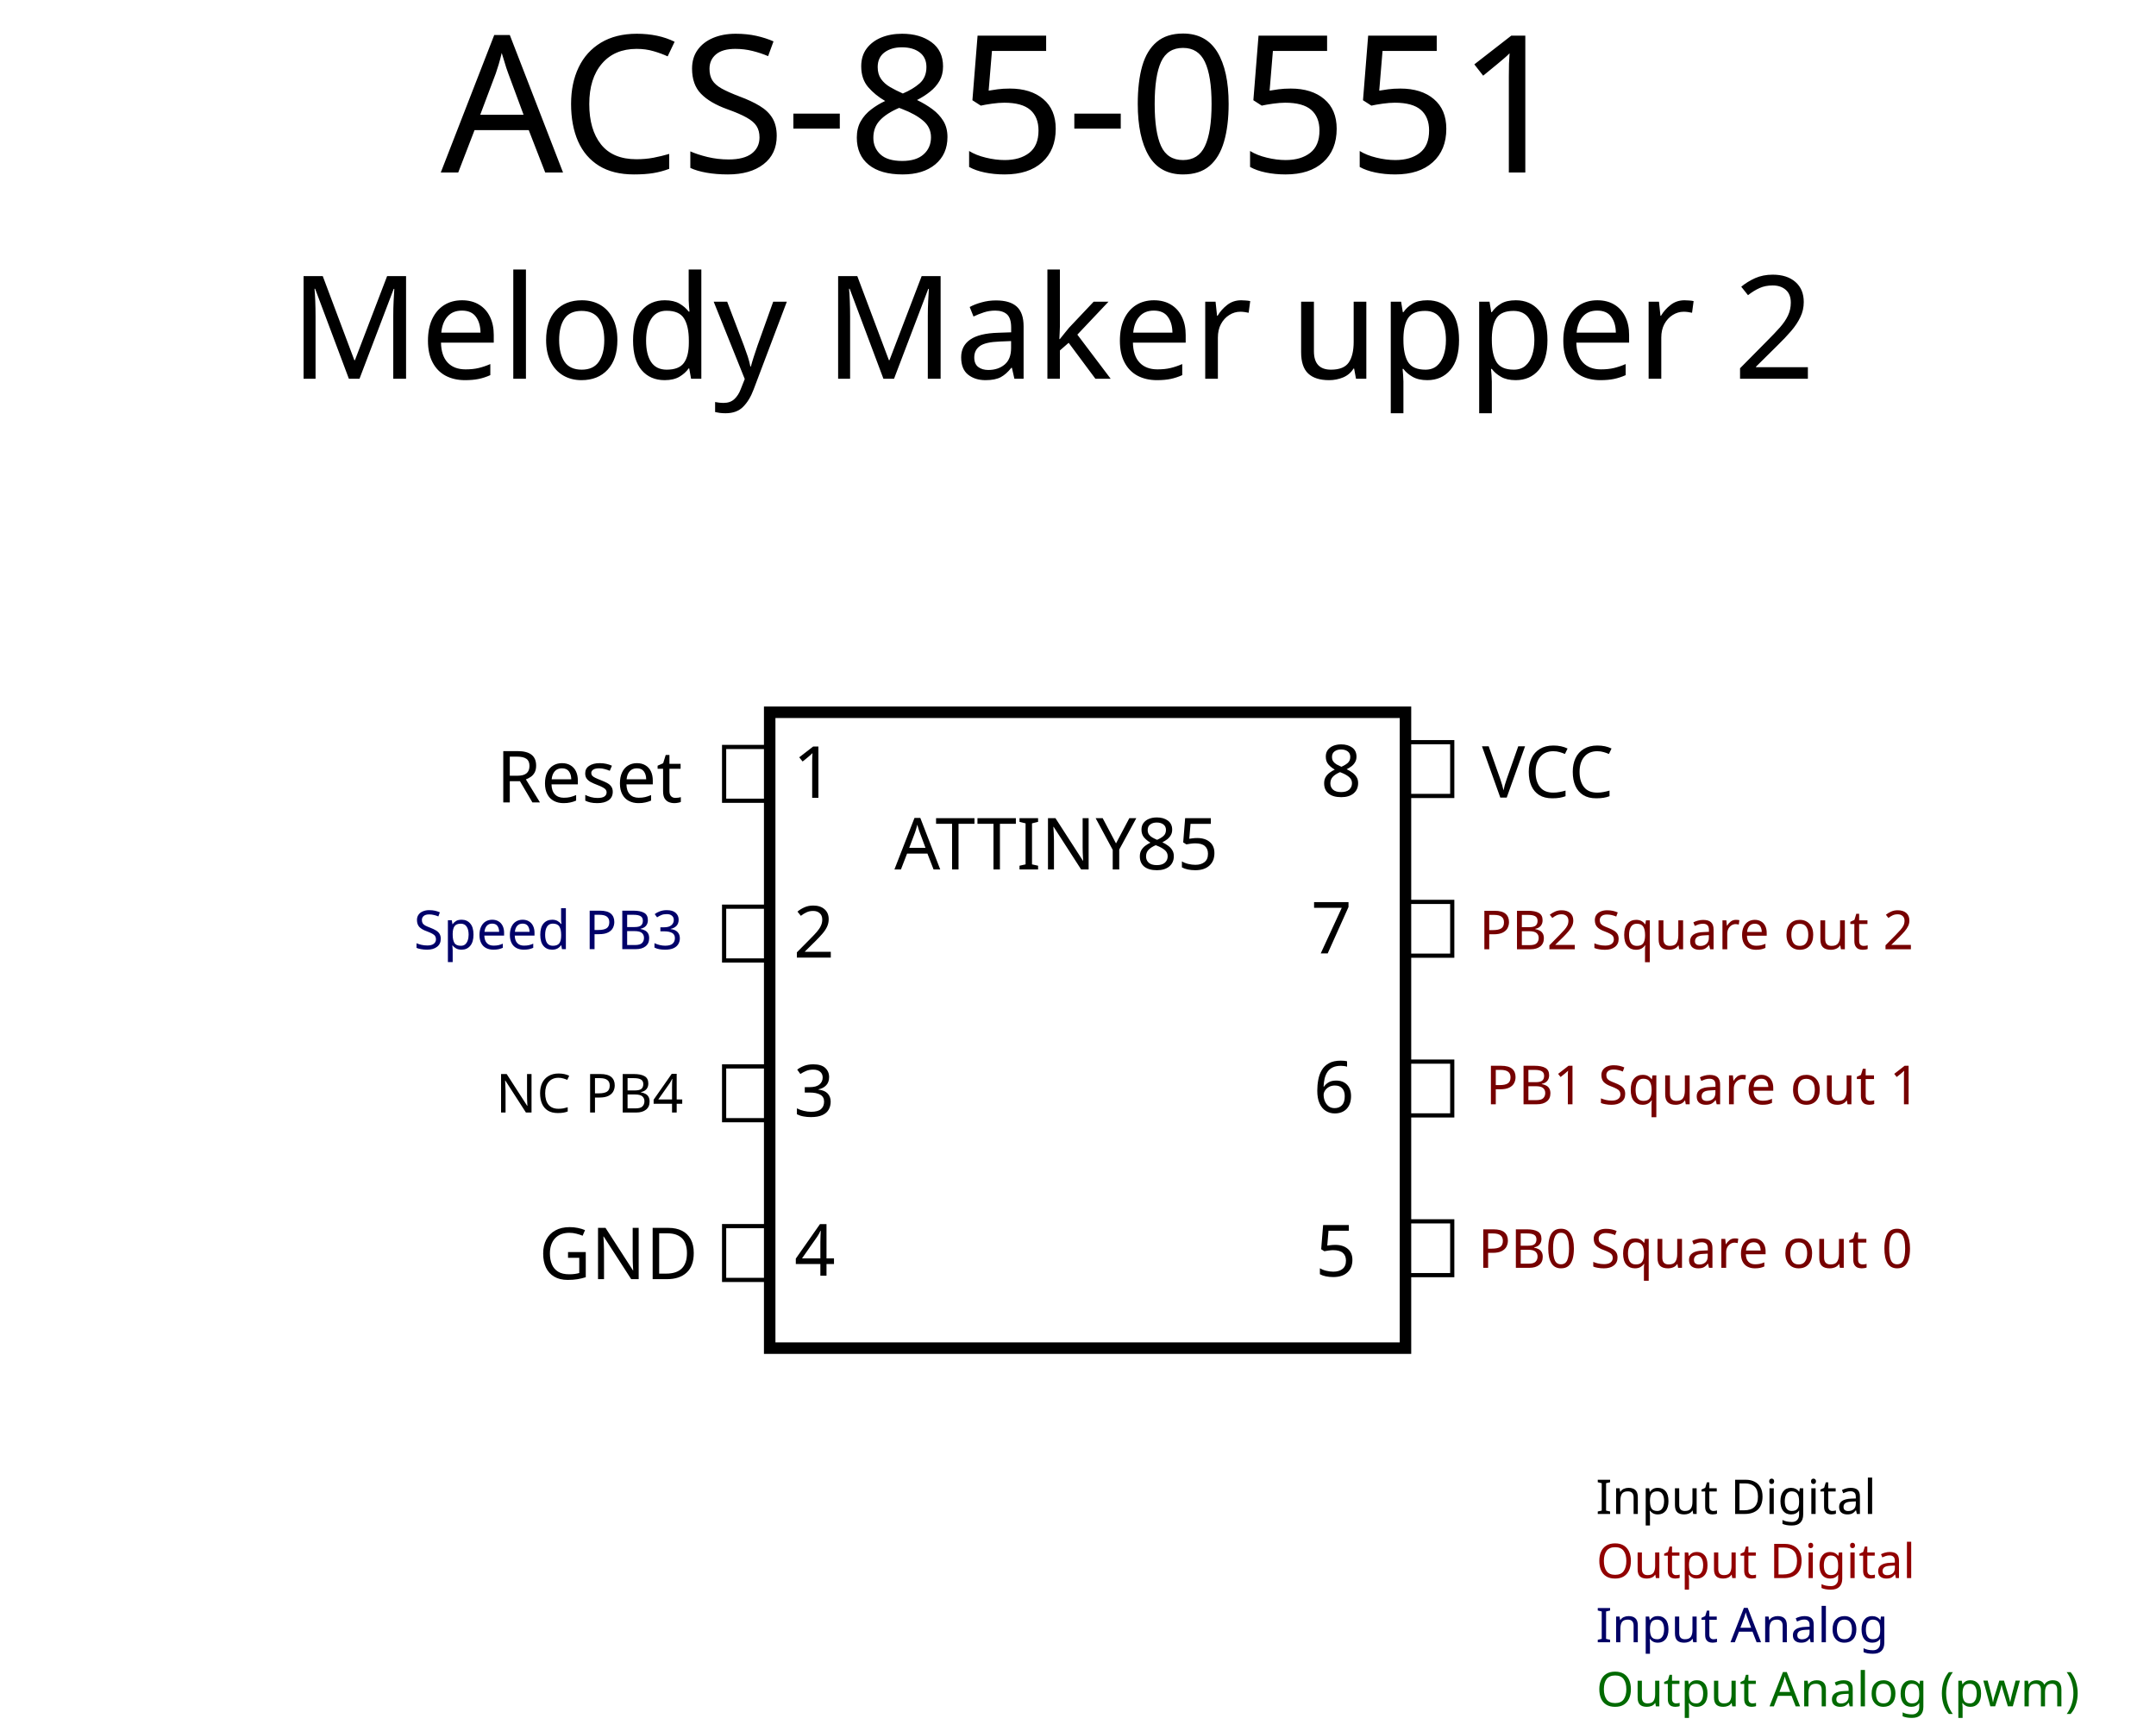
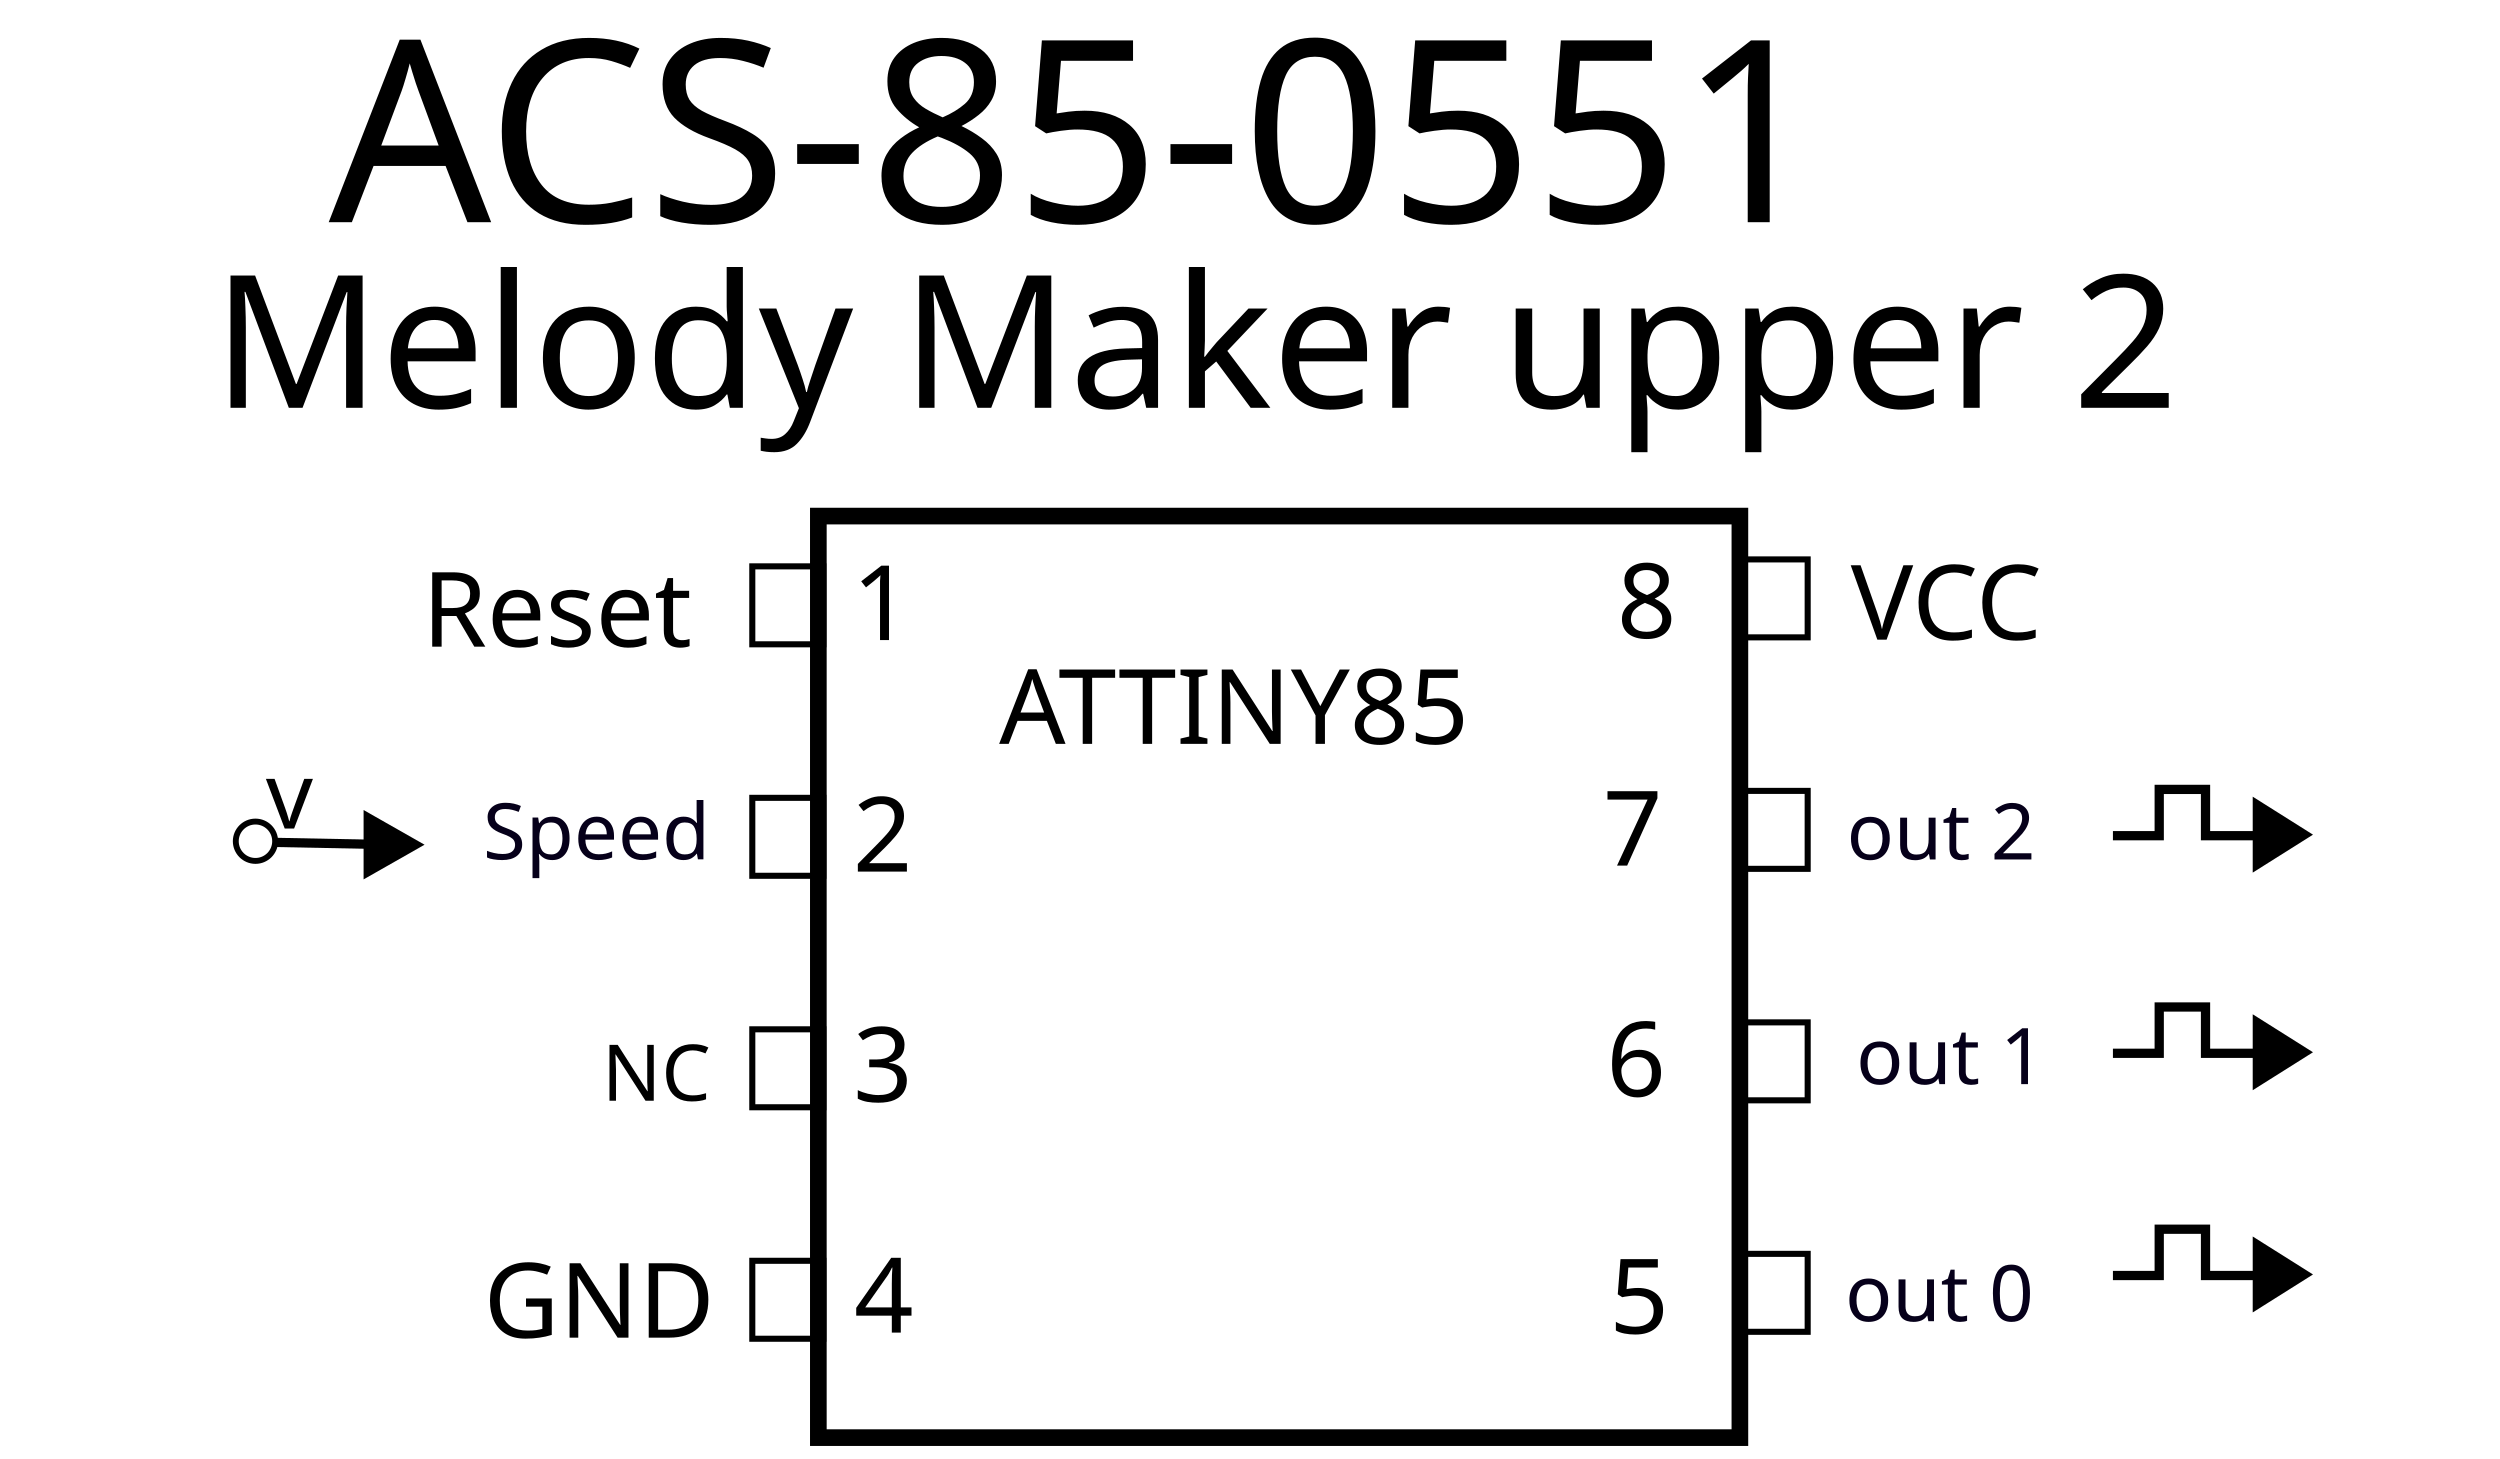
- <svg xmlns="http://www.w3.org/2000/svg" width="5in" height="4in" viewBox="0 0 450 360" id="svg2" version="1.1">
+ <svg xmlns="http://www.w3.org/2000/svg" width="3in" height="1.75in" viewBox="0 0 270 157.5" id="svg2" version="1.1">
  <defs id="defs4" />
-   <g id="layer1" transform="translate(0,-692.3622)">
-     <rect style="fill:none;fill-rule:evenodd;stroke:#000000;stroke-width:2.398;stroke-linecap:butt;stroke-linejoin:miter;stroke-miterlimit:4;stroke-dasharray:none;stroke-opacity:1" id="rect3344" width="132.702" height="132.702" x="160.649" y="841.011" />
-     <text xml:space="preserve" style="font-style:normal;font-weight:normal;font-size:40px;line-height:125%;font-family:sans-serif;letter-spacing:0px;word-spacing:0px;fill:#000000;fill-opacity:1;stroke:none;stroke-width:1px;stroke-linecap:butt;stroke-linejoin:miter;stroke-opacity:1" x="165.49" y="858.862" id="text4146">
-       <tspan id="tspan4148" x="165.49" y="858.862" style="font-size:15px">1</tspan>
+   <g id="layer1" transform="translate(0,-894.8622)">
+     <rect style="fill:none;fill-rule:evenodd;stroke:#000000;stroke-width:1.798;stroke-linecap:butt;stroke-linejoin:miter;stroke-miterlimit:4;stroke-dasharray:none;stroke-opacity:1" id="rect3344" width="99.527" height="99.527" x="88.381" y="950.599" />
+     <text xml:space="preserve" style="font-style:normal;font-weight:normal;font-size:30px;line-height:125%;font-family:sans-serif;letter-spacing:0px;word-spacing:0px;fill:#000000;fill-opacity:1;stroke:none;stroke-width:1px;stroke-linecap:butt;stroke-linejoin:miter;stroke-opacity:1" x="92.012" y="963.987" id="text4146">
+       <tspan id="tspan4148" x="92.012" y="963.987" style="font-size:11.25px">1</tspan>
    </text>
-     <text xml:space="preserve" style="font-style:normal;font-weight:normal;font-size:40px;line-height:125%;font-family:sans-serif;letter-spacing:0px;word-spacing:0px;fill:#000000;fill-opacity:1;stroke:none;stroke-width:1px;stroke-linecap:butt;stroke-linejoin:miter;stroke-opacity:1" x="165.607" y="892.206" id="text4146-0">
-       <tspan id="tspan4148-1" x="165.607" y="892.206" style="font-size:15px">2</tspan>
+     <text xml:space="preserve" style="font-style:normal;font-weight:normal;font-size:30px;line-height:125%;font-family:sans-serif;letter-spacing:0px;word-spacing:0px;fill:#000000;fill-opacity:1;stroke:none;stroke-width:1px;stroke-linecap:butt;stroke-linejoin:miter;stroke-opacity:1" x="92.1" y="988.995" id="text4146-0">
+       <tspan id="tspan4148-1" x="92.1" y="988.995" style="font-size:11.25px">2</tspan>
    </text>
-     <text xml:space="preserve" style="font-style:normal;font-weight:normal;font-size:40px;line-height:125%;font-family:sans-serif;letter-spacing:0px;word-spacing:0px;fill:#000000;fill-opacity:1;stroke:none;stroke-width:1px;stroke-linecap:butt;stroke-linejoin:miter;stroke-opacity:1" x="165.662" y="925.34" id="text4146-7">
-       <tspan id="tspan4148-4" x="165.662" y="925.34" style="font-size:15px">3</tspan>
+     <text xml:space="preserve" style="font-style:normal;font-weight:normal;font-size:30px;line-height:125%;font-family:sans-serif;letter-spacing:0px;word-spacing:0px;fill:#000000;fill-opacity:1;stroke:none;stroke-width:1px;stroke-linecap:butt;stroke-linejoin:miter;stroke-opacity:1" x="92.141" y="1013.846" id="text4146-7">
+       <tspan id="tspan4148-4" x="92.141" y="1013.846" style="font-size:11.25px">3</tspan>
    </text>
-     <text xml:space="preserve" style="font-style:normal;font-weight:normal;font-size:40px;line-height:125%;font-family:sans-serif;letter-spacing:0px;word-spacing:0px;fill:#000000;fill-opacity:1;stroke:none;stroke-width:1px;stroke-linecap:butt;stroke-linejoin:miter;stroke-opacity:1" x="165.79" y="958.589" id="text4146-9">
-       <tspan id="tspan4148-8" x="165.79" y="958.589" style="font-size:15px">4</tspan>
+     <text xml:space="preserve" style="font-style:normal;font-weight:normal;font-size:30px;line-height:125%;font-family:sans-serif;letter-spacing:0px;word-spacing:0px;fill:#000000;fill-opacity:1;stroke:none;stroke-width:1px;stroke-linecap:butt;stroke-linejoin:miter;stroke-opacity:1" x="92.237" y="1038.782" id="text4146-9">
+       <tspan id="tspan4148-8" x="92.237" y="1038.782" style="font-size:11.25px">4</tspan>
    </text>
-     <text xml:space="preserve" style="font-style:normal;font-weight:normal;font-size:40px;line-height:125%;font-family:sans-serif;letter-spacing:0px;word-spacing:0px;fill:#000000;fill-opacity:1;stroke:none;stroke-width:1px;stroke-linecap:butt;stroke-linejoin:miter;stroke-opacity:1" x="274.556" y="958.723" id="text4146-1">
-       <tspan id="tspan4148-2" x="274.556" y="958.723" style="font-size:15px">5</tspan>
+     <text xml:space="preserve" style="font-style:normal;font-weight:normal;font-size:30px;line-height:125%;font-family:sans-serif;letter-spacing:0px;word-spacing:0px;fill:#000000;fill-opacity:1;stroke:none;stroke-width:1px;stroke-linecap:butt;stroke-linejoin:miter;stroke-opacity:1" x="173.811" y="1038.883" id="text4146-1">
+       <tspan id="tspan4148-2" x="173.811" y="1038.883" style="font-size:11.25px">5</tspan>
    </text>
-     <text xml:space="preserve" style="font-style:normal;font-weight:normal;font-size:40px;line-height:125%;font-family:sans-serif;letter-spacing:0px;word-spacing:0px;fill:#000000;fill-opacity:1;stroke:none;stroke-width:1px;stroke-linecap:butt;stroke-linejoin:miter;stroke-opacity:1" x="274.114" y="924.574" id="text4146-2">
-       <tspan id="tspan4148-7" x="274.114" y="924.574" style="font-size:15px">6</tspan>
+     <text xml:space="preserve" style="font-style:normal;font-weight:normal;font-size:30px;line-height:125%;font-family:sans-serif;letter-spacing:0px;word-spacing:0px;fill:#000000;fill-opacity:1;stroke:none;stroke-width:1px;stroke-linecap:butt;stroke-linejoin:miter;stroke-opacity:1" x="173.48" y="1013.271" id="text4146-2">
+       <tspan id="tspan4148-7" x="173.48" y="1013.271" style="font-size:11.25px">6</tspan>
    </text>
-     <text xml:space="preserve" style="font-style:normal;font-weight:normal;font-size:40px;line-height:125%;font-family:sans-serif;letter-spacing:0px;word-spacing:0px;fill:#000000;fill-opacity:1;stroke:none;stroke-width:1px;stroke-linecap:butt;stroke-linejoin:miter;stroke-opacity:1" x="273.618" y="891.333" id="text4146-8">
-       <tspan id="tspan4148-3" x="273.618" y="891.333" style="font-size:15px">7</tspan>
+     <text xml:space="preserve" style="font-style:normal;font-weight:normal;font-size:30px;line-height:125%;font-family:sans-serif;letter-spacing:0px;word-spacing:0px;fill:#000000;fill-opacity:1;stroke:none;stroke-width:1px;stroke-linecap:butt;stroke-linejoin:miter;stroke-opacity:1" x="173.108" y="988.341" id="text4146-8">
+       <tspan id="tspan4148-3" x="173.108" y="988.341" style="font-size:11.25px">7</tspan>
    </text>
-     <text xml:space="preserve" style="font-style:normal;font-weight:normal;font-size:40px;line-height:125%;font-family:sans-serif;letter-spacing:0px;word-spacing:0px;fill:#000000;fill-opacity:1;stroke:none;stroke-width:1px;stroke-linecap:butt;stroke-linejoin:miter;stroke-opacity:1" x="275.64" y="858.569" id="text4146-8-5">
-       <tspan id="tspan4148-3-6" x="275.64" y="858.569" style="font-size:15px">8</tspan>
+     <text xml:space="preserve" style="font-style:normal;font-weight:normal;font-size:30px;line-height:125%;font-family:sans-serif;letter-spacing:0px;word-spacing:0px;fill:#000000;fill-opacity:1;stroke:none;stroke-width:1px;stroke-linecap:butt;stroke-linejoin:miter;stroke-opacity:1" x="174.625" y="963.767" id="text4146-8-5">
+       <tspan id="tspan4148-3-6" x="174.625" y="963.767" style="font-size:11.25px">8</tspan>
    </text>
-     <text xml:space="preserve" style="font-style:normal;font-weight:normal;font-size:40px;line-height:125%;font-family:sans-serif;letter-spacing:0px;word-spacing:0px;fill:#000000;fill-opacity:1;stroke:none;stroke-width:1px;stroke-linecap:butt;stroke-linejoin:miter;stroke-opacity:1" x="92" y="728.362" id="text4262">
-       <tspan id="tspan4264" x="92" y="728.362">ACS-85-0551</tspan>
+     <text xml:space="preserve" style="font-style:normal;font-weight:normal;font-size:40px;line-height:125%;font-family:sans-serif;letter-spacing:0px;word-spacing:0px;fill:#000000;fill-opacity:1;stroke:none;stroke-width:1px;stroke-linecap:butt;stroke-linejoin:miter;stroke-opacity:1" x="35.5" y="918.862" id="text4262">
+       <tspan id="tspan4264" x="35.5" y="918.862" style="font-size:27.5px">ACS-85-0551</tspan>
    </text>
-     <rect style="fill:none;fill-opacity:1;stroke:#000000;stroke-width:0.875;stroke-miterlimit:4;stroke-dasharray:none;stroke-opacity:1" id="rect4266" width="10.225" height="11.225" x="151.137" y="848.25" />
-     <rect style="fill:none;fill-opacity:1;stroke:#000000;stroke-width:0.875;stroke-miterlimit:4;stroke-dasharray:none;stroke-opacity:1" id="rect4266-7-9-4" width="10.225" height="11.225" x="151.137" y="948.25" />
-     <rect style="fill:none;fill-opacity:1;stroke:#000000;stroke-width:0.875;stroke-miterlimit:4;stroke-dasharray:none;stroke-opacity:1" id="rect4266-7-9-45" width="10.225" height="11.225" x="151.137" y="914.916" />
-     <rect style="fill:none;fill-opacity:1;stroke:#000000;stroke-width:0.875;stroke-miterlimit:4;stroke-dasharray:none;stroke-opacity:1" id="rect4266-7-9-5" width="10.225" height="11.225" x="151.137" y="881.583" />
-     <rect style="fill:none;fill-opacity:1;stroke:#000000;stroke-width:0.875;stroke-miterlimit:4;stroke-dasharray:none;stroke-opacity:1" id="rect4266-5" width="10.225" height="11.225" x="292.887" y="847.25" />
-     <rect style="fill:none;fill-opacity:1;stroke:#000000;stroke-width:0.875;stroke-miterlimit:4;stroke-dasharray:none;stroke-opacity:1" id="rect4266-7-9-4-4" width="10.225" height="11.225" x="292.887" y="947.25" />
-     <rect style="fill:none;fill-opacity:1;stroke:#000000;stroke-width:0.875;stroke-miterlimit:4;stroke-dasharray:none;stroke-opacity:1" id="rect4266-7-9-45-1" width="10.225" height="11.225" x="292.887" y="913.916" />
-     <rect style="fill:none;fill-opacity:1;stroke:#000000;stroke-width:0.875;stroke-miterlimit:4;stroke-dasharray:none;stroke-opacity:1" id="rect4266-7-9-5-8" width="10.225" height="11.225" x="292.887" y="880.583" />
-     <text xml:space="preserve" style="font-style:normal;font-weight:normal;font-size:40px;line-height:125%;font-family:sans-serif;letter-spacing:0px;word-spacing:0px;fill:#000000;fill-opacity:1;stroke:none;stroke-width:1px;stroke-linecap:butt;stroke-linejoin:miter;stroke-opacity:1" x="186.684" y="873.815" id="text4146-7-22">
-       <tspan id="tspan4148-4-3" x="186.684" y="873.815" style="font-size:15px">ATTINY85</tspan>
+     <rect style="fill:none;fill-opacity:1;stroke:#000000;stroke-width:0.656;stroke-miterlimit:4;stroke-dasharray:none;stroke-opacity:1" id="rect4266" width="7.669" height="8.419" x="81.248" y="956.028" />
+     <rect style="fill:none;fill-opacity:1;stroke:#000000;stroke-width:0.656;stroke-miterlimit:4;stroke-dasharray:none;stroke-opacity:1" id="rect4266-7-9-4" width="7.669" height="8.419" x="81.248" y="1031.028" />
+     <rect style="fill:none;fill-opacity:1;stroke:#000000;stroke-width:0.656;stroke-miterlimit:4;stroke-dasharray:none;stroke-opacity:1" id="rect4266-7-9-45" width="7.669" height="8.419" x="81.248" y="1006.028" />
+     <rect style="fill:none;fill-opacity:1;stroke:#000000;stroke-width:0.656;stroke-miterlimit:4;stroke-dasharray:none;stroke-opacity:1" id="rect4266-7-9-5" width="7.669" height="8.419" x="81.248" y="981.028" />
+     <rect style="fill:none;fill-opacity:1;stroke:#000000;stroke-width:0.656;stroke-miterlimit:4;stroke-dasharray:none;stroke-opacity:1" id="rect4266-5" width="7.669" height="8.419" x="187.56" y="955.278" />
+     <rect style="fill:none;fill-opacity:1;stroke:#000000;stroke-width:0.656;stroke-miterlimit:4;stroke-dasharray:none;stroke-opacity:1" id="rect4266-7-9-4-4" width="7.669" height="8.419" x="187.56" y="1030.278" />
+     <rect style="fill:none;fill-opacity:1;stroke:#000000;stroke-width:0.656;stroke-miterlimit:4;stroke-dasharray:none;stroke-opacity:1" id="rect4266-7-9-45-1" width="7.669" height="8.419" x="187.56" y="1005.278" />
+     <rect style="fill:none;fill-opacity:1;stroke:#000000;stroke-width:0.656;stroke-miterlimit:4;stroke-dasharray:none;stroke-opacity:1" id="rect4266-7-9-5-8" width="7.669" height="8.419" x="187.56" y="980.278" />
+     <text xml:space="preserve" style="font-style:normal;font-weight:normal;font-size:30px;line-height:125%;font-family:sans-serif;letter-spacing:0px;word-spacing:0px;fill:#000000;fill-opacity:1;stroke:none;stroke-width:1px;stroke-linecap:butt;stroke-linejoin:miter;stroke-opacity:1" x="107.908" y="975.202" id="text4146-7-22">
+       <tspan id="tspan4148-4-3" x="107.908" y="975.202" style="font-size:11.25px">ATTINY85</tspan>
    </text>
-     <text xml:space="preserve" style="font-style:normal;font-weight:normal;font-size:40px;line-height:125%;font-family:sans-serif;letter-spacing:0px;word-spacing:0px;fill:#000000;fill-opacity:1;stroke:none;stroke-width:1px;stroke-linecap:butt;stroke-linejoin:miter;stroke-opacity:1" x="112.45" y="959.315" id="text4146-7-22-4">
-       <tspan id="tspan4148-4-3-8" x="112.45" y="959.315" style="font-size:15px">GND</tspan>
+     <text xml:space="preserve" style="font-style:normal;font-weight:normal;font-size:30px;line-height:125%;font-family:sans-serif;letter-spacing:0px;word-spacing:0px;fill:#000000;fill-opacity:1;stroke:none;stroke-width:1px;stroke-linecap:butt;stroke-linejoin:miter;stroke-opacity:1" x="52.232" y="1039.327" id="text4146-7-22-4">
+       <tspan id="tspan4148-4-3-8" x="52.232" y="1039.327" style="font-size:11.25px">GND</tspan>
    </text>
-     <text xml:space="preserve" style="font-style:normal;font-weight:normal;font-size:40px;line-height:125%;font-family:sans-serif;letter-spacing:0px;word-spacing:0px;fill:#000000;fill-opacity:1;stroke:none;stroke-width:1px;stroke-linecap:butt;stroke-linejoin:miter;stroke-opacity:1" x="309.314" y="858.808" id="text4146-7-22-4-9">
-       <tspan id="tspan4148-4-3-8-0" x="309.314" y="858.808" style="font-size:15px">VCC</tspan>
+     <text xml:space="preserve" style="font-style:normal;font-weight:normal;font-size:30px;line-height:125%;font-family:sans-serif;letter-spacing:0px;word-spacing:0px;fill:#000000;fill-opacity:1;stroke:none;stroke-width:1px;stroke-linecap:butt;stroke-linejoin:miter;stroke-opacity:1" x="199.88" y="963.946" id="text4146-7-22-4-9">
+       <tspan id="tspan4148-4-3-8-0" x="199.88" y="963.946" style="font-size:11.25px">VCC</tspan>
    </text>
-     <text xml:space="preserve" style="font-style:normal;font-weight:normal;font-size:40px;line-height:125%;font-family:sans-serif;letter-spacing:0px;word-spacing:0px;fill:#000000;fill-opacity:1;stroke:none;stroke-width:1px;stroke-linecap:butt;stroke-linejoin:miter;stroke-opacity:1" x="103.59" y="859.815" id="text4146-7-22-4-9-0">
-       <tspan id="tspan4148-4-3-8-0-8" x="103.59" y="859.815" style="font-size:15px">Reset</tspan>
+     <text xml:space="preserve" style="font-style:normal;font-weight:normal;font-size:30px;line-height:125%;font-family:sans-serif;letter-spacing:0px;word-spacing:0px;fill:#000000;fill-opacity:1;stroke:none;stroke-width:1px;stroke-linecap:butt;stroke-linejoin:miter;stroke-opacity:1" x="45.587" y="964.702" id="text4146-7-22-4-9-0">
+       <tspan id="tspan4148-4-3-8-0-8" x="45.587" y="964.702" style="font-size:11.25px">Reset</tspan>
    </text>
-     <text xml:space="preserve" style="font-style:normal;font-weight:normal;font-size:40px;line-height:125%;font-family:sans-serif;letter-spacing:0px;word-spacing:0px;fill:#760000;fill-opacity:1;stroke:none;stroke-width:1px;stroke-linecap:butt;stroke-linejoin:miter;stroke-opacity:1;" x="310.09" y="922.815" id="text4146-7-22-4-9-2">
-       <tspan id="tspan4148-4-3-8-0-2" x="310.09" y="922.815" style="font-size:11.25px;fill:#760000;fill-opacity:1;">PB1 Square out 1</tspan>
+     <text xml:space="preserve" style="font-style:normal;font-weight:normal;font-size:30px;line-height:125%;font-family:sans-serif;letter-spacing:0px;word-spacing:0px;fill:#06001a;fill-opacity:1;stroke:none;stroke-width:1px;stroke-linecap:butt;stroke-linejoin:miter;stroke-opacity:1" x="200.462" y="1011.952" id="text4146-7-22-4-9-2">
+       <tspan id="tspan4148-4-3-8-0-2" x="200.462" y="1011.952" style="font-size:8.438px;fill:#06001a;fill-opacity:1">out 1</tspan>
    </text>
-     <text xml:space="preserve" style="font-style:normal;font-weight:normal;font-size:40px;line-height:125%;font-family:sans-serif;letter-spacing:0px;word-spacing:0px;fill:#760000;fill-opacity:1;stroke:none;stroke-width:1px;stroke-linecap:butt;stroke-linejoin:miter;stroke-opacity:1;" x="308.494" y="956.949" id="text4146-7-22-4-9-2-4">
-       <tspan id="tspan4148-4-3-8-0-2-5" x="308.494" y="956.949" style="font-size:11.25px;fill:#760000;fill-opacity:1;">PB0 Square out 0</tspan>
+     <text xml:space="preserve" style="font-style:normal;font-weight:normal;font-size:30px;line-height:125%;font-family:sans-serif;letter-spacing:0px;word-spacing:0px;fill:#06001a;fill-opacity:1;stroke:none;stroke-width:1px;stroke-linecap:butt;stroke-linejoin:miter;stroke-opacity:1" x="199.265" y="1037.552" id="text4146-7-22-4-9-2-4">
+       <tspan id="tspan4148-4-3-8-0-2-5" x="199.265" y="1037.552" style="font-size:8.438px;fill:#06001a;fill-opacity:1">out 0</tspan>
    </text>
-     <text xml:space="preserve" style="font-style:normal;font-weight:normal;font-size:40px;line-height:125%;font-family:sans-serif;letter-spacing:0px;word-spacing:0px;fill:#760000;fill-opacity:1;stroke:none;stroke-width:1px;stroke-linecap:butt;stroke-linejoin:miter;stroke-opacity:1;" x="308.722" y="890.466" id="text4146-7-22-4-9-2-7">
-       <tspan id="tspan4148-4-3-8-0-2-2" x="308.722" y="890.466" style="font-size:11.25px;fill:#760000;fill-opacity:1;">PB2 Square out 2</tspan>
+     <text xml:space="preserve" style="font-style:normal;font-weight:normal;font-size:30px;line-height:125%;font-family:sans-serif;letter-spacing:0px;word-spacing:0px;fill:#06001a;fill-opacity:1;stroke:none;stroke-width:1px;stroke-linecap:butt;stroke-linejoin:miter;stroke-opacity:1" x="199.436" y="987.69" id="text4146-7-22-4-9-2-7">
+       <tspan id="tspan4148-4-3-8-0-2-2" x="199.436" y="987.69" style="font-size:8.438px;fill:#06001a;fill-opacity:1">out 2</tspan>
    </text>
-     <text xml:space="preserve" style="font-style:normal;font-weight:normal;font-size:40px;line-height:125%;font-family:sans-serif;letter-spacing:0px;word-spacing:0px;fill:#000000;fill-opacity:1;stroke:none;stroke-width:1px;stroke-linecap:butt;stroke-linejoin:miter;stroke-opacity:1" x="103.489" y="924.537" id="text4146-7-22-4-9-2-7-7">
-       <tspan id="tspan4148-4-3-8-0-2-2-3" x="103.489" y="924.537" style="font-size:11.25px">NC PB4</tspan>
+     <text xml:space="preserve" style="font-style:normal;font-weight:normal;font-size:30px;line-height:125%;font-family:sans-serif;letter-spacing:0px;word-spacing:0px;fill:#000000;fill-opacity:1;stroke:none;stroke-width:1px;stroke-linecap:butt;stroke-linejoin:miter;stroke-opacity:1" x="65.011" y="1013.743" id="text4146-7-22-4-9-2-7-7">
+       <tspan id="tspan4148-4-3-8-0-2-2-3" x="65.011" y="1013.743" style="font-size:8.438px">NC</tspan>
    </text>
-     <flowRoot xml:space="preserve" id="flowRoot4541" style="fill:black;stroke:none;stroke-opacity:1;stroke-width:1px;stroke-linejoin:miter;stroke-linecap:butt;fill-opacity:1;font-family:sans-serif;font-style:normal;font-weight:normal;font-size:40px;line-height:125%;letter-spacing:0px;word-spacing:0px">
+     <flowRoot xml:space="preserve" id="flowRoot4541" style="font-style:normal;font-weight:normal;font-size:40px;line-height:125%;font-family:sans-serif;letter-spacing:0px;word-spacing:0px;fill:#000000;fill-opacity:1;stroke:none;stroke-width:1px;stroke-linecap:butt;stroke-linejoin:miter;stroke-opacity:1">
      <flowRegion id="flowRegion4543">
        <rect id="rect4545" width="28" height="54" x="91.5" y="267.5" />
      </flowRegion>
      <flowPara id="flowPara4547" />
    </flowRoot>
-     <text xml:space="preserve" style="font-style:normal;font-weight:normal;font-size:40px;line-height:125%;font-family:sans-serif;letter-spacing:0px;word-spacing:0px;fill:#000069;fill-opacity:1;stroke:none;stroke-width:1px;stroke-linecap:butt;stroke-linejoin:miter;stroke-opacity:1;" x="86.354" y="890.444" id="text4146-7-22-4-9-2-7-7-0-2">
-       <tspan id="tspan4148-4-3-8-0-2-2-3-8-3" x="86.354" y="890.444" style="font-size:11.25px;fill:#000069;fill-opacity:1;">Speed PB3</tspan>
+     <text xml:space="preserve" style="font-style:normal;font-weight:normal;font-size:30px;line-height:125%;font-family:sans-serif;letter-spacing:0px;word-spacing:0px;fill:#06001a;fill-opacity:1;stroke:none;stroke-width:1px;stroke-linecap:butt;stroke-linejoin:miter;stroke-opacity:1" x="52.16" y="987.673" id="text4146-7-22-4-9-2-7-7-0-2">
+       <tspan id="tspan4148-4-3-8-0-2-2-3-8-3" x="52.16" y="987.673" style="font-size:8.438px;fill:#06001a;fill-opacity:1">Speed</tspan>
    </text>
-     <text xml:space="preserve" style="font-style:normal;font-weight:normal;font-size:10px;line-height:125%;font-family:sans-serif;letter-spacing:0px;word-spacing:0px;fill:#910000;fill-opacity:1;stroke:none;stroke-width:1px;stroke-linecap:butt;stroke-linejoin:miter;stroke-opacity:1" x="333.201" y="1021.705" id="text4146-7-22-4-9-2-7-7-0-2-9-5">
-       <tspan id="tspan4148-4-3-8-0-2-2-3-8-3-46-5" x="333.201" y="1021.705" style="font-size:10px;fill:#910000;fill-opacity:1">Output Digital</tspan>
+     <text xml:space="preserve" style="font-style:normal;font-weight:normal;font-size:40px;line-height:125%;font-family:sans-serif;letter-spacing:0px;word-spacing:0px;fill:#000000;fill-opacity:1;stroke:none;stroke-width:1px;stroke-linecap:butt;stroke-linejoin:miter;stroke-opacity:1" x="22.957" y="938.903" id="text4262-7">
+       <tspan id="tspan4264-0" x="22.957" y="938.903" style="font-size:20px">Melody Maker upper 2</tspan>
    </text>
-     <text xml:space="preserve" style="font-style:normal;font-weight:normal;font-size:10px;line-height:125%;font-family:sans-serif;letter-spacing:0px;word-spacing:0px;fill:#000000;fill-opacity:1;stroke:none;stroke-width:1px;stroke-linecap:butt;stroke-linejoin:miter;stroke-opacity:1" x="333.08" y="1008.32" id="text4146-7-22-4-9-2-7-7-0-2-9-5-9">
-       <tspan id="tspan4148-4-3-8-0-2-2-3-8-3-46-5-5" x="333.08" y="1008.32" style="font-size:10px">Input Digital</tspan>
-     </text>
-     <text xml:space="preserve" style="font-style:normal;font-weight:normal;font-size:10px;line-height:125%;font-family:sans-serif;letter-spacing:0px;word-spacing:0px;fill:#000065;fill-opacity:1;stroke:none;stroke-width:1px;stroke-linecap:butt;stroke-linejoin:miter;stroke-opacity:1" x="333.08" y="1035.09" id="text4146-7-22-4-9-2-7-7-0-2-9-5-5">
-       <tspan id="tspan4148-4-3-8-0-2-2-3-8-3-46-5-3" x="333.08" y="1035.09" style="font-size:10px;fill:#000065;fill-opacity:1">Input Analog</tspan>
-     </text>
-     <text xml:space="preserve" style="font-style:normal;font-weight:normal;font-size:10px;line-height:125%;font-family:sans-serif;letter-spacing:0px;word-spacing:0px;fill:#006900;fill-opacity:1;stroke:none;stroke-width:1px;stroke-linecap:butt;stroke-linejoin:miter;stroke-opacity:1" x="333.201" y="1048.474" id="text4146-7-22-4-9-2-7-7-0-2-9-5-5-7">
-       <tspan id="tspan4148-4-3-8-0-2-2-3-8-3-46-5-3-6" x="333.201" y="1048.474" style="font-size:10px;fill:#006900;fill-opacity:1">Output Analog (pwm)</tspan>
-     </text>
-     <text xml:space="preserve" style="font-style:normal;font-weight:normal;font-size:40px;line-height:125%;font-family:sans-serif;letter-spacing:0px;word-spacing:0px;fill:#000000;fill-opacity:1;stroke:none;stroke-width:1px;stroke-linecap:butt;stroke-linejoin:miter;stroke-opacity:1" x="60.457" y="771.403" id="text4262-7">
-       <tspan id="tspan4264-0" x="60.457" y="771.403" style="font-size:30px">Melody Maker upper 2</tspan>
-     </text>
+     <g transform="translate(30.38001,18.33546)" id="g4917-7">
+       <path id="path4202-3-3-3" d="m 197.816,966.782 5,0 0,-5 5,0 0,5 5,0 5,0 0,0" style="fill:none;fill-rule:evenodd;stroke:#000000;stroke-width:1px;stroke-linecap:butt;stroke-linejoin:miter;stroke-opacity:1" />
+       <path id="path4204-8-9-3" d="m 213.334,970.009 0,-6.679 5.301,3.34 z" style="fill:#000000;fill-rule:evenodd;stroke:#000000;stroke-width:0.841px;stroke-linecap:butt;stroke-linejoin:miter;stroke-opacity:1" />
+     </g>
+     <g transform="translate(30.38001,41.83546)" id="g4917-7-6">
+       <path id="path4202-3-3-3-9" d="m 197.816,966.782 5,0 0,-5 5,0 0,5 5,0 5,0 0,0" style="fill:none;fill-rule:evenodd;stroke:#000000;stroke-width:1px;stroke-linecap:butt;stroke-linejoin:miter;stroke-opacity:1" />
+       <path id="path4204-8-9-3-3" d="m 213.334,970.009 0,-6.679 5.301,3.34 z" style="fill:#000000;fill-rule:evenodd;stroke:#000000;stroke-width:0.841px;stroke-linecap:butt;stroke-linejoin:miter;stroke-opacity:1" />
+     </g>
+     <g transform="translate(30.38001,65.83545)" id="g4917-7-62">
+       <path id="path4202-3-3-3-2" d="m 197.816,966.782 5,0 0,-5 5,0 0,5 5,0 5,0 0,0" style="fill:none;fill-rule:evenodd;stroke:#000000;stroke-width:1px;stroke-linecap:butt;stroke-linejoin:miter;stroke-opacity:1" />
+       <path id="path4204-8-9-3-6" d="m 213.334,970.009 0,-6.679 5.301,3.34 z" style="fill:#000000;fill-rule:evenodd;stroke:#000000;stroke-width:0.841px;stroke-linecap:butt;stroke-linejoin:miter;stroke-opacity:1" />
+     </g>
+     <g id="g4290-5" transform="translate(-193.6386,20.72886)">
+       <path id="path4204-0-1-1" d="m 233.311,968.413 0,-6.102 5.362,3.051 z" style="fill:#000000;fill-rule:evenodd;stroke:#000000;stroke-width:0.809px;stroke-linecap:butt;stroke-linejoin:miter;stroke-opacity:1" />
+       <text xml:space="preserve" style="font-style:normal;font-weight:normal;font-size:40px;line-height:125%;font-family:sans-serif;letter-spacing:0px;word-spacing:0px;fill:#000000;fill-opacity:1;stroke:none;stroke-width:1px;stroke-linecap:butt;stroke-linejoin:miter;stroke-opacity:1" x="222.354" y="963.612" id="text4250-8">
+         <tspan id="tspan4252-3" x="222.354" y="963.612" style="font-size:10px">v</tspan>
+       </text>
+       <path style="fill:none;fill-rule:evenodd;stroke:#000000;stroke-width:1px;stroke-linecap:butt;stroke-linejoin:miter;stroke-opacity:1" d="m 236.104,965.362 -12.75,-0.25" id="path4276-7" />
+       <circle style="opacity:1;fill:none;fill-opacity:1;stroke:#000000;stroke-width:0.636;stroke-linejoin:round;stroke-miterlimit:4;stroke-dasharray:none;stroke-opacity:1" id="path4284-0" cx="221.229" cy="964.987" r="2.125" />
+     </g>
  </g>
</svg>
